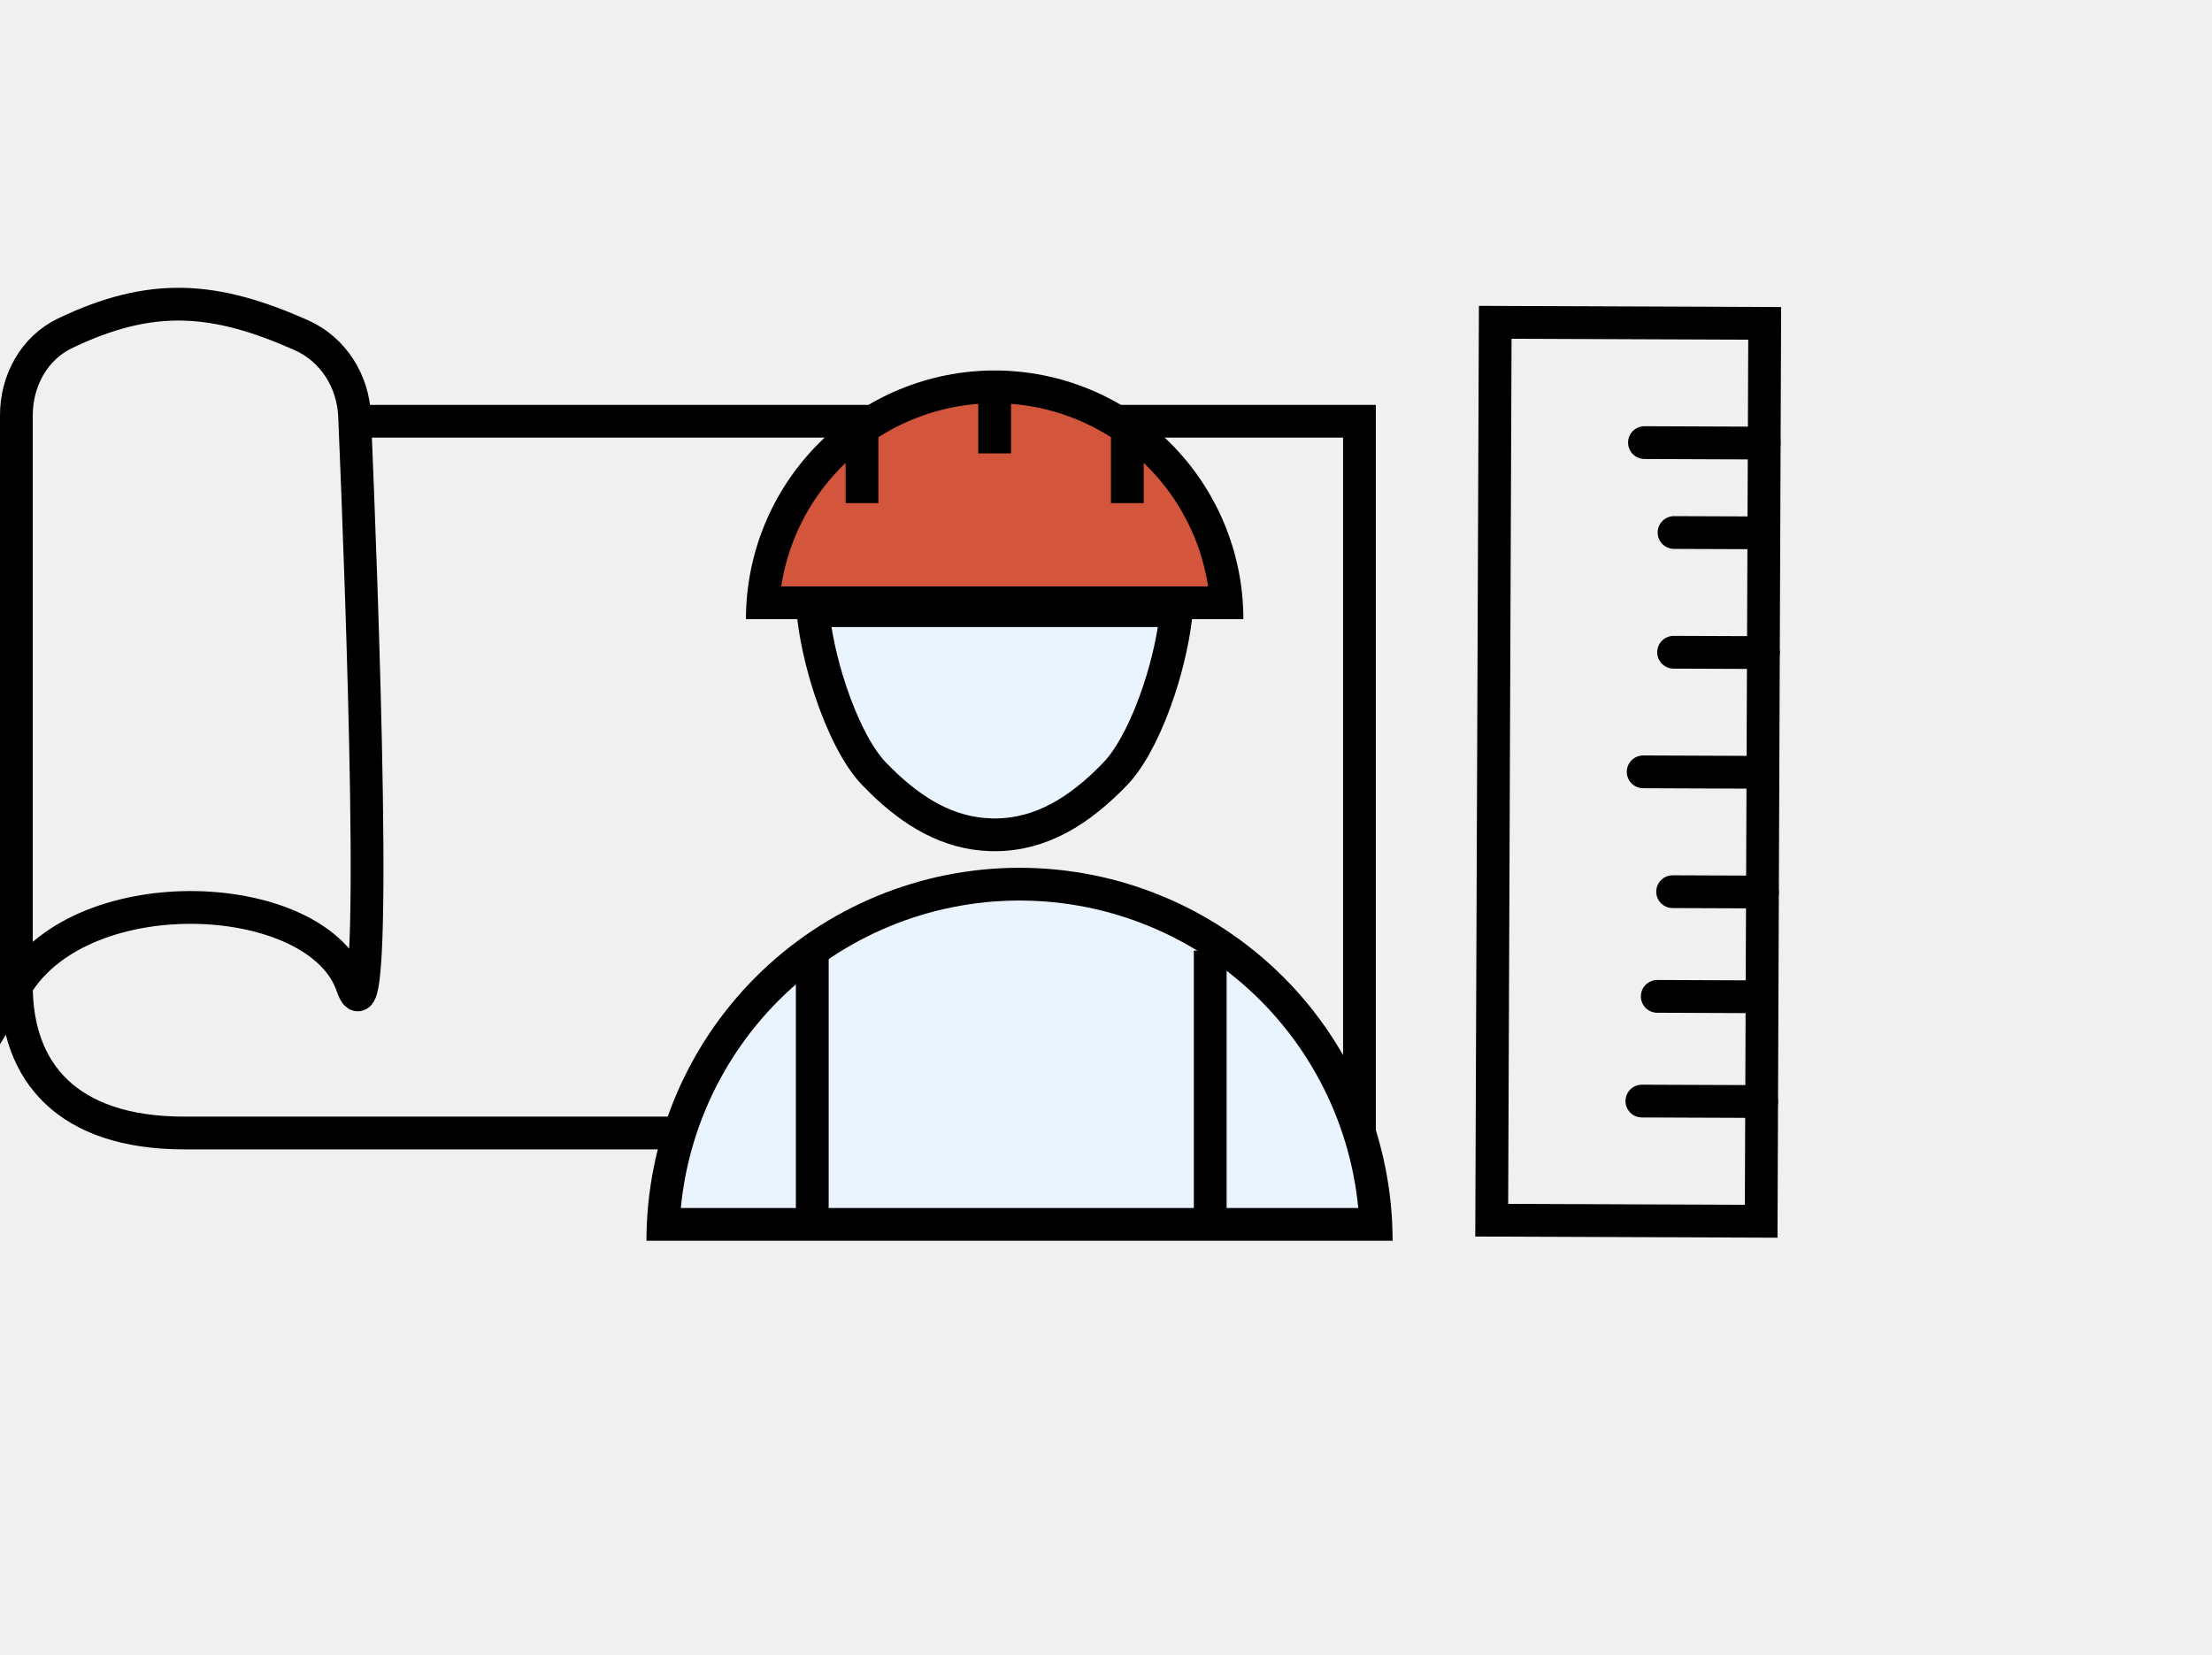
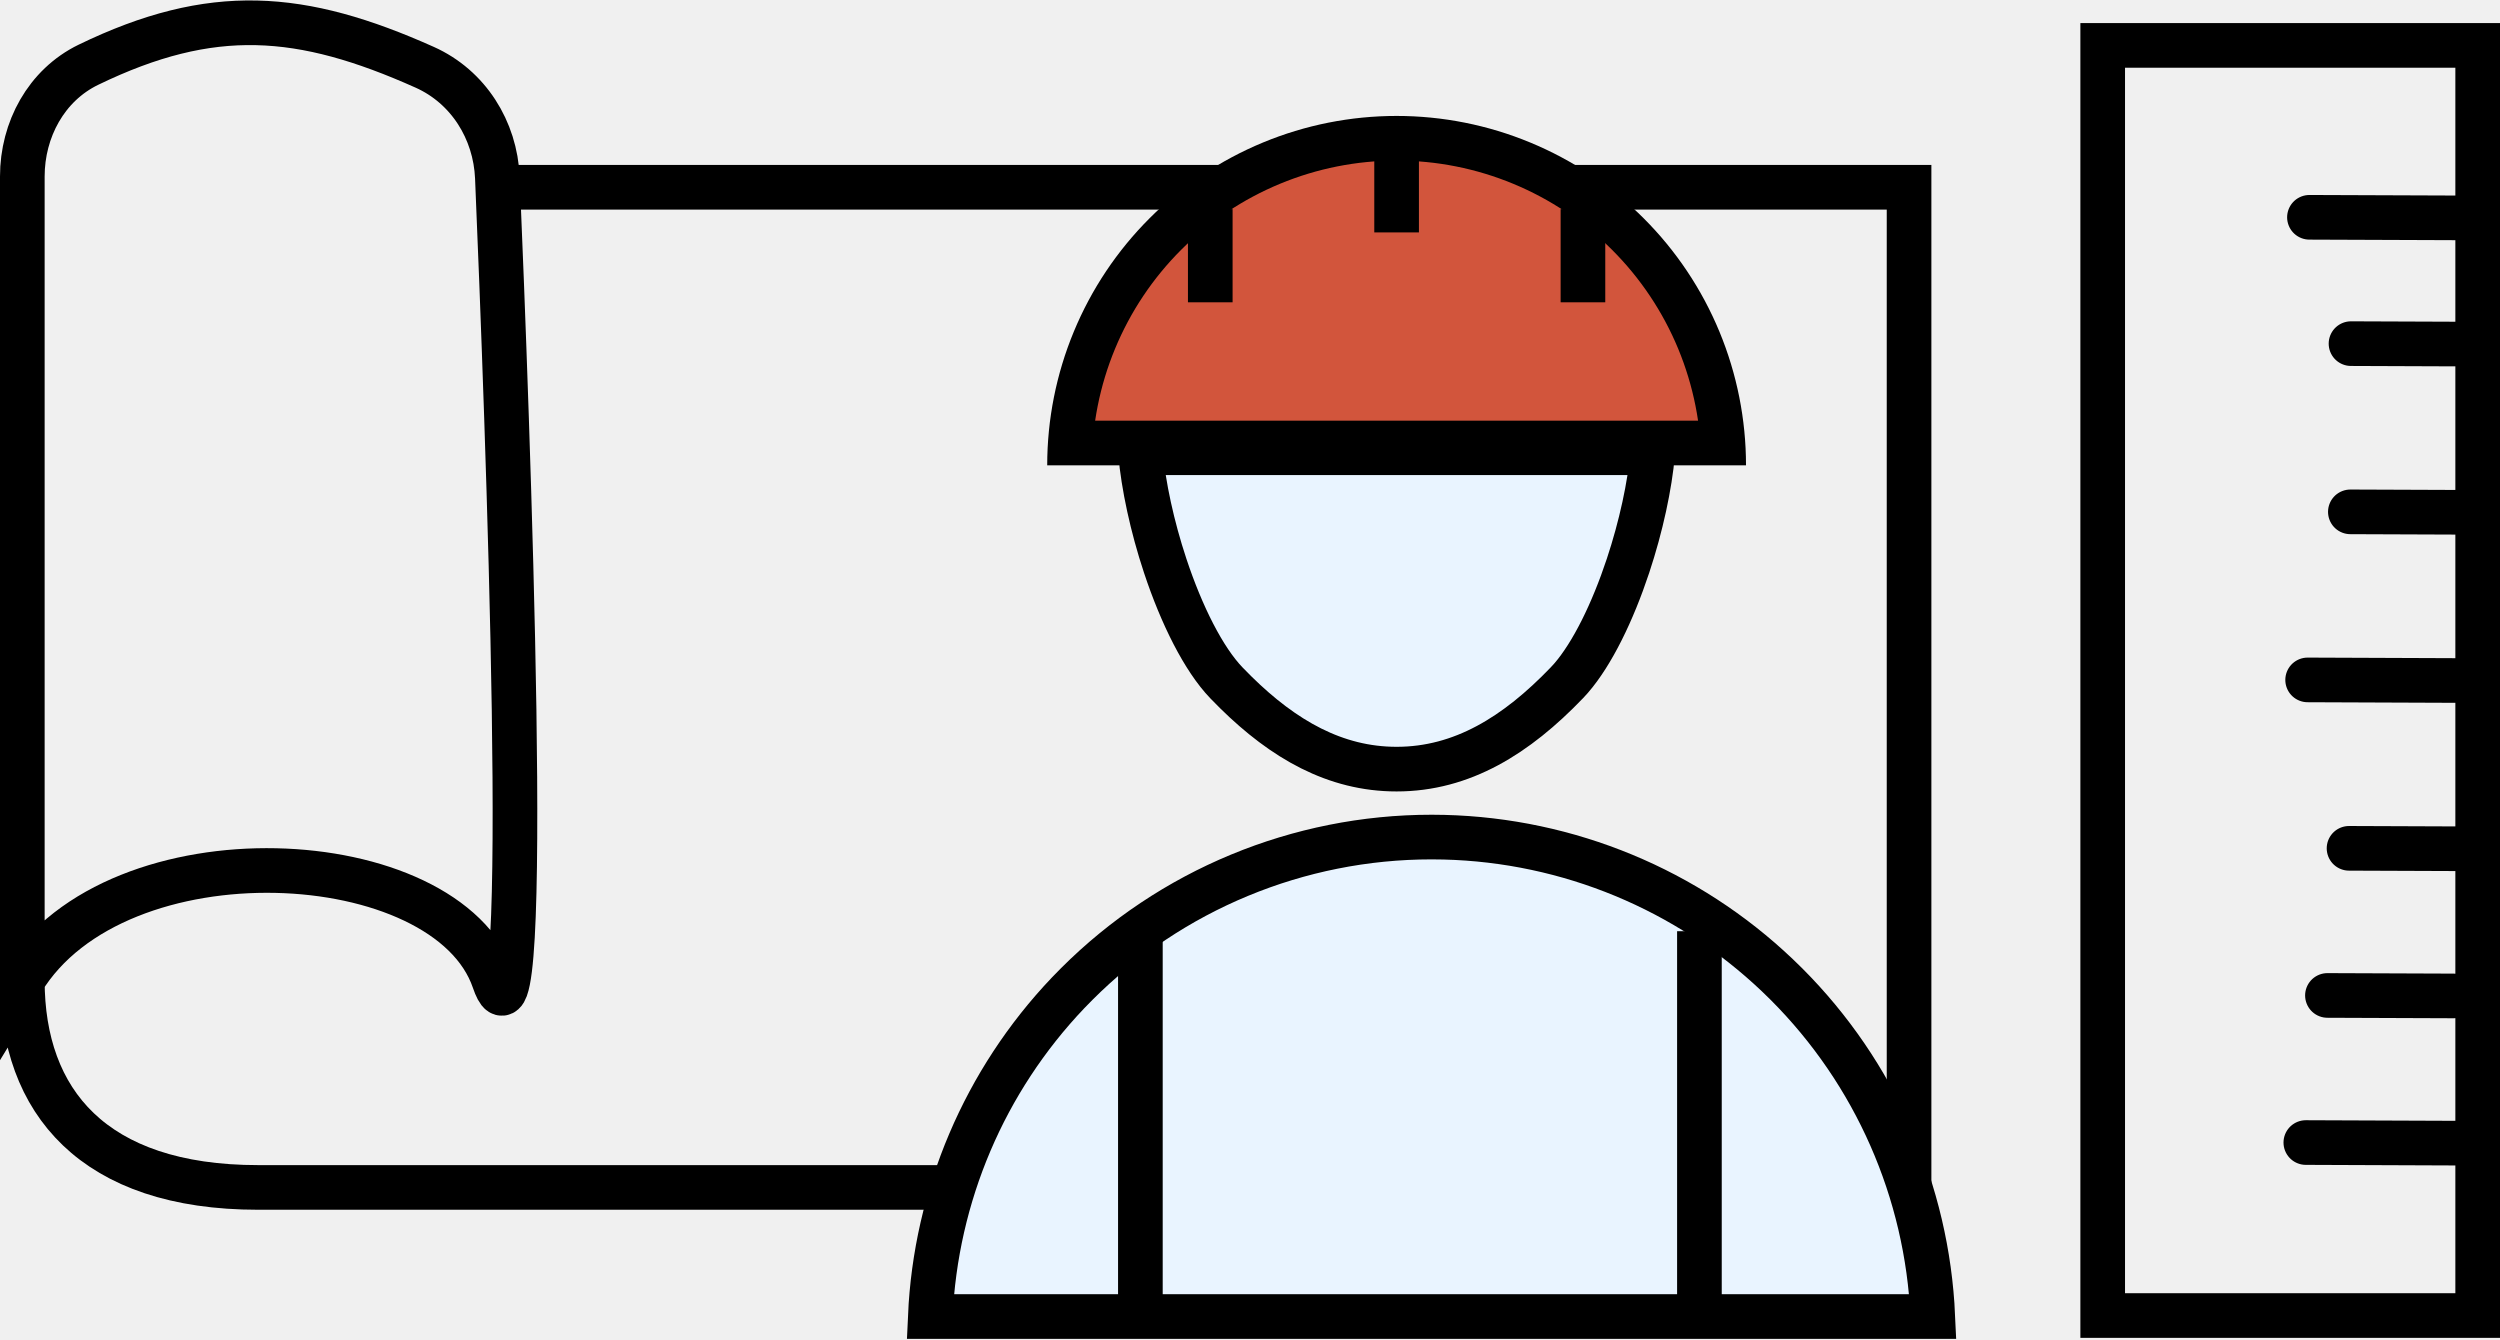
- <svg xmlns="http://www.w3.org/2000/svg" width="135" height="101" viewBox="0 0 135 101" fill="none">
-   <path d="M107.486 74.555L91.041 74.491L91.255 19.676L107.7 19.741L107.514 67.246L107.486 74.555Z" stroke="black" stroke-width="2" />
-   <path d="M106.626 60.848L101.144 60.826" stroke="black" stroke-width="2" stroke-linecap="round" />
-   <path d="M107.671 27.049L100.363 27.02" stroke="black" stroke-width="2" stroke-linecap="round" />
-   <path d="M107.592 47.148L100.284 47.119" stroke="black" stroke-width="2" stroke-linecap="round" />
-   <path d="M107.514 67.246L100.205 67.218" stroke="black" stroke-width="2" stroke-linecap="round" />
-   <path d="M107.564 54.456L102.082 54.435" stroke="black" stroke-width="2" stroke-linecap="round" />
-   <path d="M107.65 32.53L102.168 32.509" stroke="black" stroke-width="2" stroke-linecap="round" />
-   <path d="M107.621 39.839L102.14 39.818" stroke="black" stroke-width="2" stroke-linecap="round" />
-   <path d="M1 60.178C5.098 53.435 19.443 54.184 21.492 60.178C23.189 65.142 22.075 35.669 21.642 25.402C21.552 23.265 20.338 21.327 18.383 20.459C13.102 18.114 9.254 17.811 3.965 20.349C2.074 21.256 1 23.253 1 25.351V60.178ZM1 60.178C1 65.422 4.074 69.167 11.246 69.167C18.418 69.167 82.968 69.167 82.968 69.167V25.717H22.517" stroke="black" stroke-width="2" />
-   <mask id="path-10-inside-1_3001_131" fill="white">
-     <path d="M39.454 75.745C39.454 69.706 41.853 63.915 46.123 59.645C50.393 55.375 56.184 52.976 62.223 52.976C68.262 52.976 74.053 55.375 78.323 59.645C82.593 63.915 84.992 69.706 84.992 75.745L62.223 75.745L39.454 75.745Z" />
+ <svg xmlns="http://www.w3.org/2000/svg" width="112" height="60" viewBox="0 0 112 60" fill="none">
+   <path d="M109.922 44.618L104.269 44.596" stroke="black" stroke-width="2" stroke-linecap="round" />
+   <path d="M111 9.764L103.463 9.735" stroke="black" stroke-width="2" stroke-linecap="round" />
+   <path d="M110.918 30.49L103.382 30.46" stroke="black" stroke-width="2" stroke-linecap="round" />
+   <path d="M110.838 51.216L103.301 51.186" stroke="black" stroke-width="2" stroke-linecap="round" />
+   <path d="M110.889 38.027L105.237 38.005" stroke="black" stroke-width="2" stroke-linecap="round" />
+   <path d="M110.978 15.417L105.325 15.395" stroke="black" stroke-width="2" stroke-linecap="round" />
+   <path d="M110.949 22.953L105.296 22.931" stroke="black" stroke-width="2" stroke-linecap="round" />
+   <rect x="94.201" y="2.034" width="16.799" height="56.902" stroke="black" stroke-width="2" />
+   <path d="M1 43.927C5.226 36.974 20.018 37.746 22.131 43.927C23.888 49.063 22.725 18.447 22.282 7.959C22.192 5.822 20.977 3.886 19.025 3.013C13.495 0.54 9.498 0.218 3.961 2.901C2.073 3.816 1 5.809 1 7.907V43.927ZM1 43.927C1 49.334 4.17 53.197 11.566 53.197C18.962 53.197 85.526 53.197 85.526 53.197V8.39H23.188" stroke="black" stroke-width="2" />
+   <path d="M41.677 58.98C41.918 53.567 44.106 48.416 47.848 44.483L48.238 44.084C52.454 39.868 58.172 37.5 64.133 37.5L64.692 37.507C70.266 37.645 75.591 39.851 79.629 43.694L80.029 44.084C84.008 48.063 86.34 53.382 86.59 58.98L41.677 58.98Z" fill="#E9F4FF" stroke="black" stroke-width="2" />
+   <path d="M76.134 41.718V58.936" stroke="black" stroke-width="2" />
+   <path d="M74.043 20.282C73.913 21.754 73.522 23.577 72.935 25.347C72.245 27.426 71.336 29.283 70.386 30.381L70.195 30.59C67.938 32.941 65.502 34.457 62.568 34.457C59.818 34.457 57.506 33.125 55.367 31.021L54.941 30.59C53.923 29.529 52.936 27.565 52.201 25.347C51.614 23.577 51.224 21.754 51.094 20.282H74.043Z" fill="#E9F4FF" stroke="black" stroke-width="2" />
+   <mask id="path-13-inside-1_762_18702" fill="white">
+     <path d="M78.221 20.847C78.221 18.792 77.816 16.756 77.03 14.857C76.243 12.958 75.09 11.232 73.636 9.779C72.183 8.325 70.457 7.172 68.558 6.386C66.659 5.599 64.624 5.194 62.568 5.194C60.513 5.194 58.477 5.599 56.578 6.386C54.679 7.172 52.953 8.325 51.5 9.779C50.046 11.232 48.893 12.958 48.107 14.857C47.32 16.756 46.915 18.792 46.915 20.847L62.568 20.847H78.221Z" />
  </mask>
-   <path d="M39.454 75.745C39.454 69.706 41.853 63.915 46.123 59.645C50.393 55.375 56.184 52.976 62.223 52.976C68.262 52.976 74.053 55.375 78.323 59.645C82.593 63.915 84.992 69.706 84.992 75.745L62.223 75.745L39.454 75.745Z" fill="#E9F4FF" stroke="black" stroke-width="4" mask="url(#path-10-inside-1_3001_131)" />
-   <path d="M73.861 58.036V74.733" stroke="black" stroke-width="2" />
-   <path d="M71.799 37.279C71.67 38.698 71.294 40.449 70.73 42.151C70.061 44.166 69.18 45.962 68.263 47.022L68.079 47.224C65.893 49.502 63.538 50.964 60.705 50.964L60.441 50.959C57.9 50.877 55.745 49.611 53.743 47.641L53.331 47.224C52.349 46.2 51.393 44.3 50.681 42.151C50.116 40.449 49.74 38.698 49.611 37.279H71.799Z" fill="#E9F4FF" stroke="black" stroke-width="2" />
-   <mask id="path-13-inside-2_3001_131" fill="white">
-     <path d="M75.884 37.797C75.884 35.803 75.492 33.83 74.729 31.988C73.966 30.146 72.848 28.473 71.439 27.063C70.029 25.654 68.356 24.536 66.514 23.773C64.672 23.01 62.699 22.617 60.705 22.617C58.712 22.617 56.738 23.01 54.896 23.773C53.055 24.536 51.381 25.654 49.972 27.063C48.562 28.473 47.444 30.146 46.681 31.988C45.919 33.83 45.526 35.803 45.526 37.797L60.705 37.797H75.884Z" />
-   </mask>
-   <path d="M75.884 37.797C75.884 35.803 75.492 33.83 74.729 31.988C73.966 30.146 72.848 28.473 71.439 27.063C70.029 25.654 68.356 24.536 66.514 23.773C64.672 23.01 62.699 22.617 60.705 22.617C58.712 22.617 56.738 23.01 54.896 23.773C53.055 24.536 51.381 25.654 49.972 27.063C48.562 28.473 47.444 30.146 46.681 31.988C45.919 33.83 45.526 35.803 45.526 37.797L60.705 37.797H75.884Z" fill="#D2553C" stroke="black" stroke-width="4" mask="url(#path-13-inside-2_3001_131)" />
-   <path d="M68.801 26.665L68.801 30.713" stroke="black" stroke-width="2" />
-   <path d="M60.705 23.63L60.705 27.677" stroke="black" stroke-width="2" />
-   <path d="M52.609 26.665L52.609 30.713" stroke="black" stroke-width="2" />
-   <path d="M49.574 58.036V74.227" stroke="black" stroke-width="2" />
+   <path d="M78.221 20.847C78.221 18.792 77.816 16.756 77.03 14.857C76.243 12.958 75.09 11.232 73.636 9.779C72.183 8.325 70.457 7.172 68.558 6.386C66.659 5.599 64.624 5.194 62.568 5.194C60.513 5.194 58.477 5.599 56.578 6.386C54.679 7.172 52.953 8.325 51.5 9.779C50.046 11.232 48.893 12.958 48.107 14.857C47.32 16.756 46.915 18.792 46.915 20.847L62.568 20.847H78.221Z" fill="#D2553C" stroke="black" stroke-width="4" mask="url(#path-13-inside-1_762_18702)" />
+   <path d="M70.916 9.368L70.916 13.543" stroke="black" stroke-width="2" />
+   <path d="M62.568 6.238L62.568 10.412" stroke="black" stroke-width="2" />
+   <path d="M54.22 9.368L54.22 13.543" stroke="black" stroke-width="2" />
+   <path d="M51.089 41.718V58.414" stroke="black" stroke-width="2" />
</svg>
